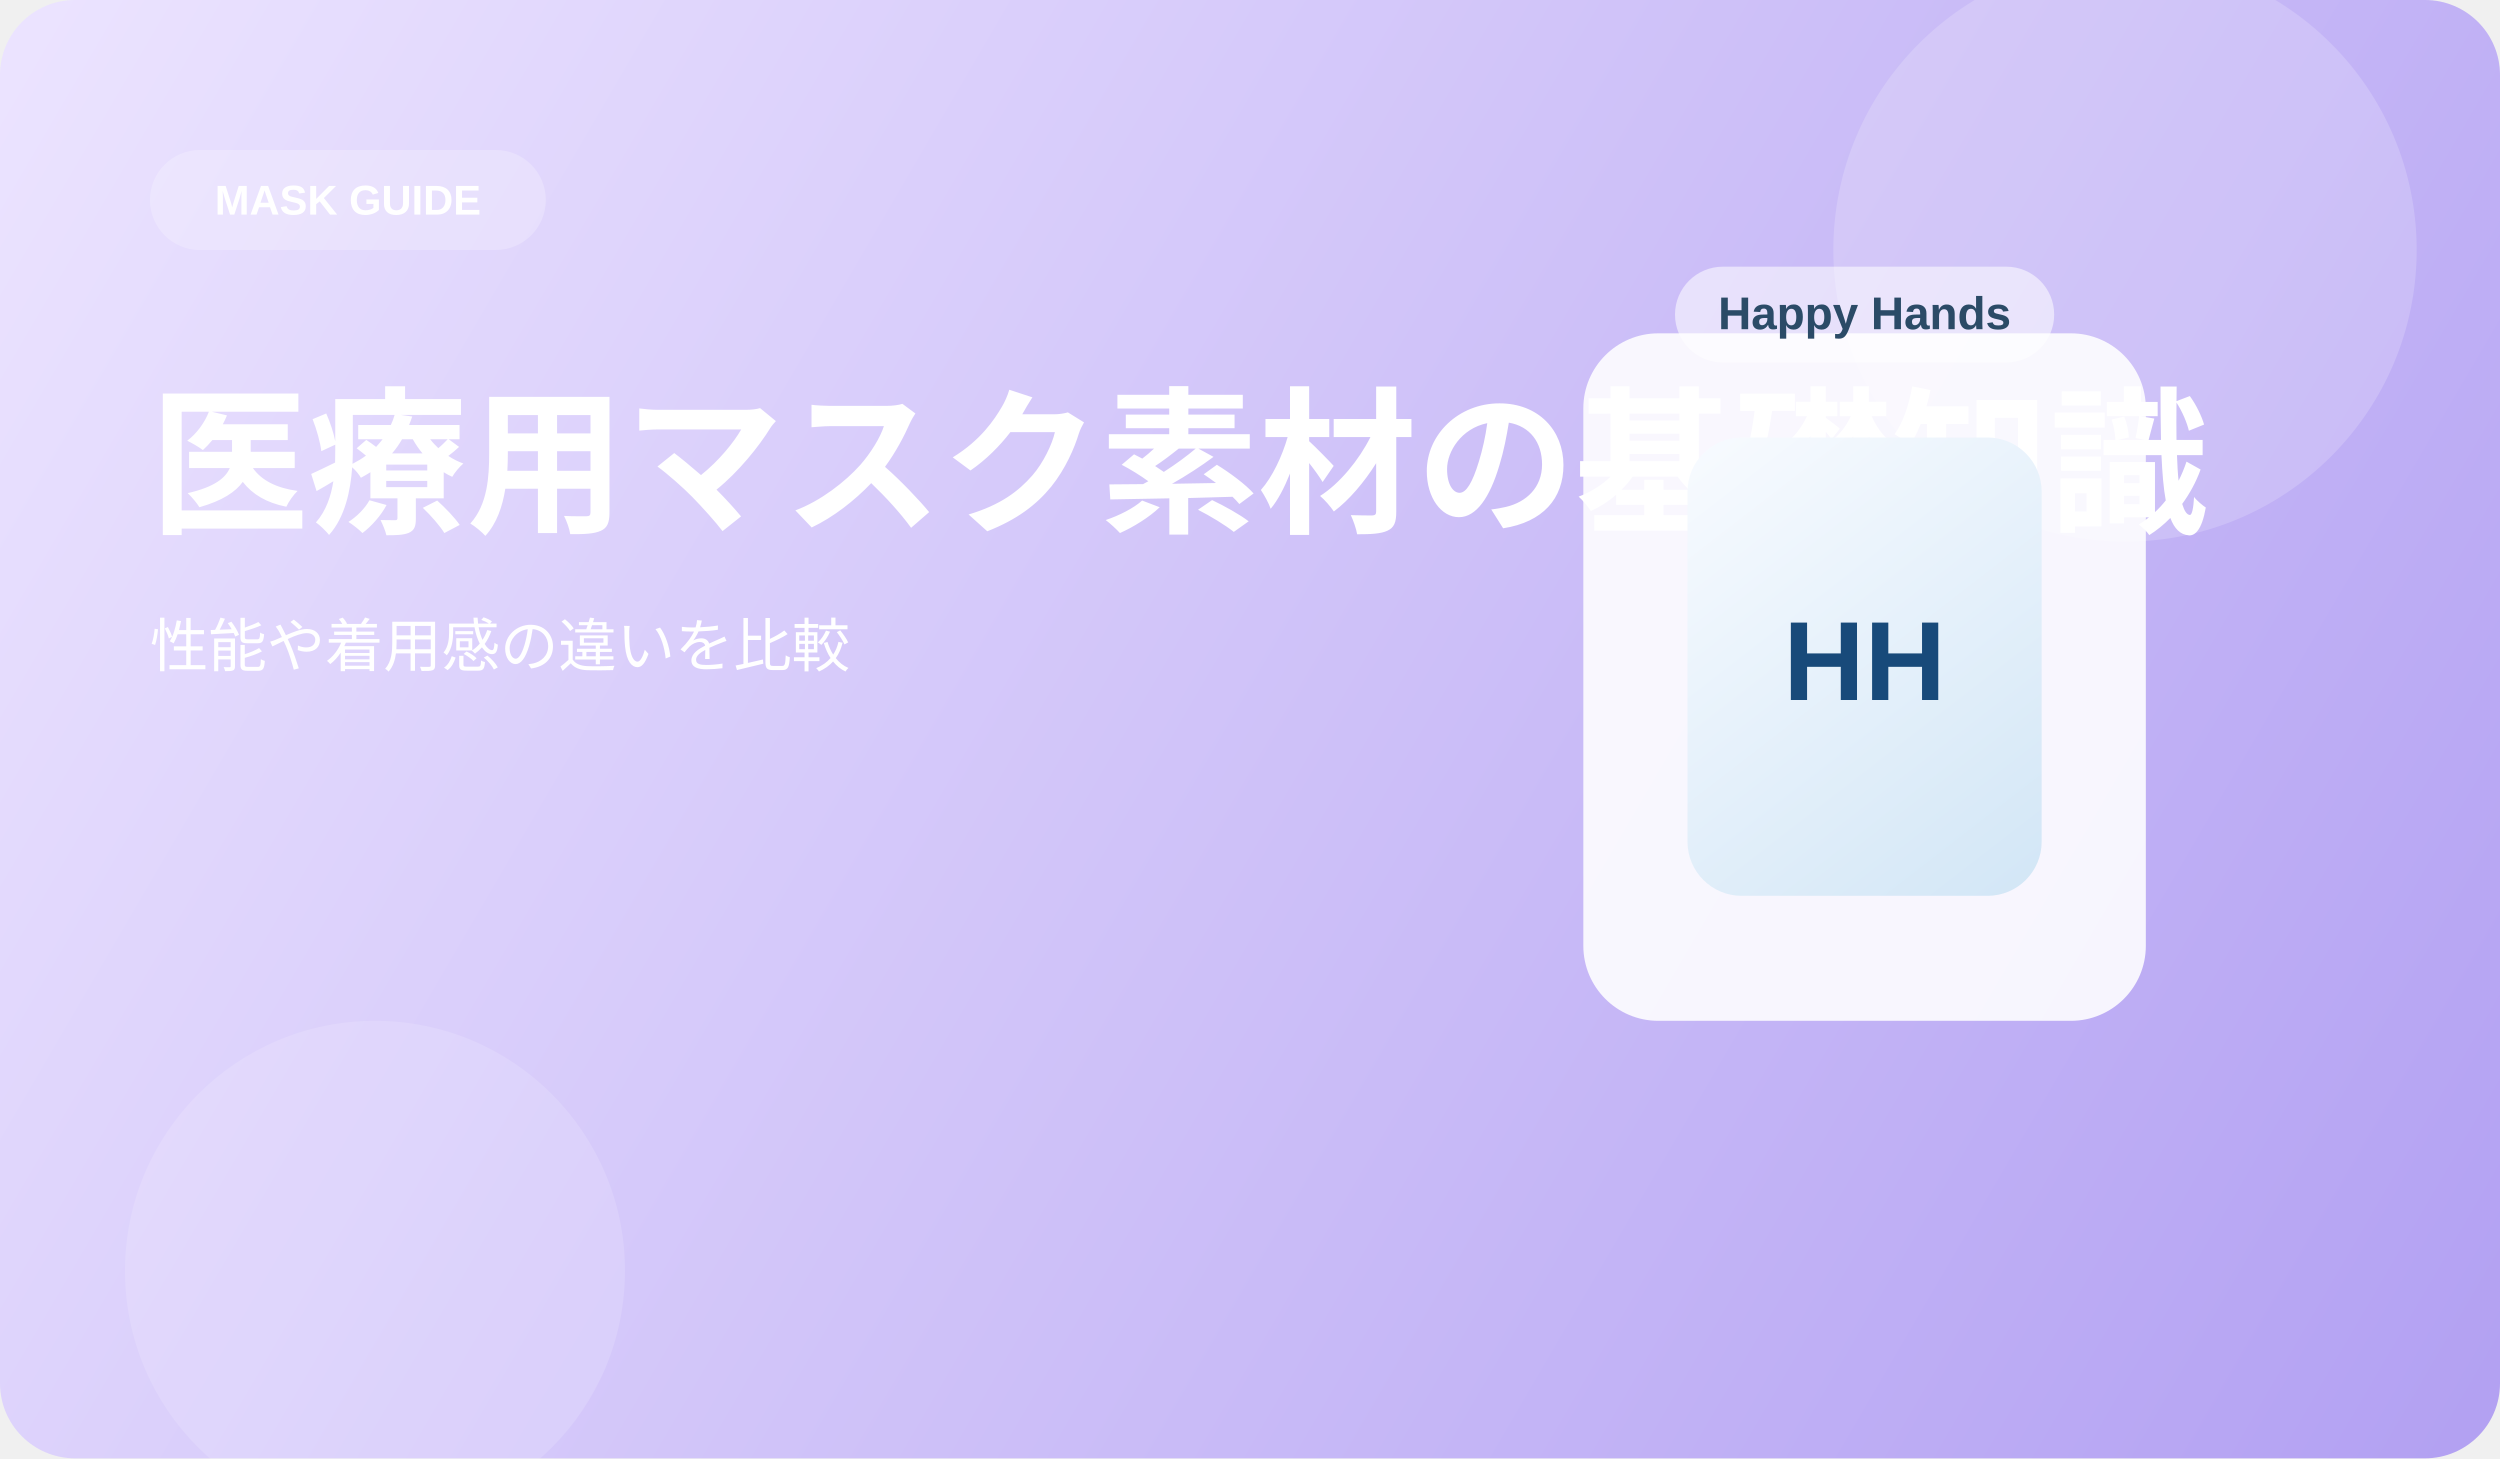
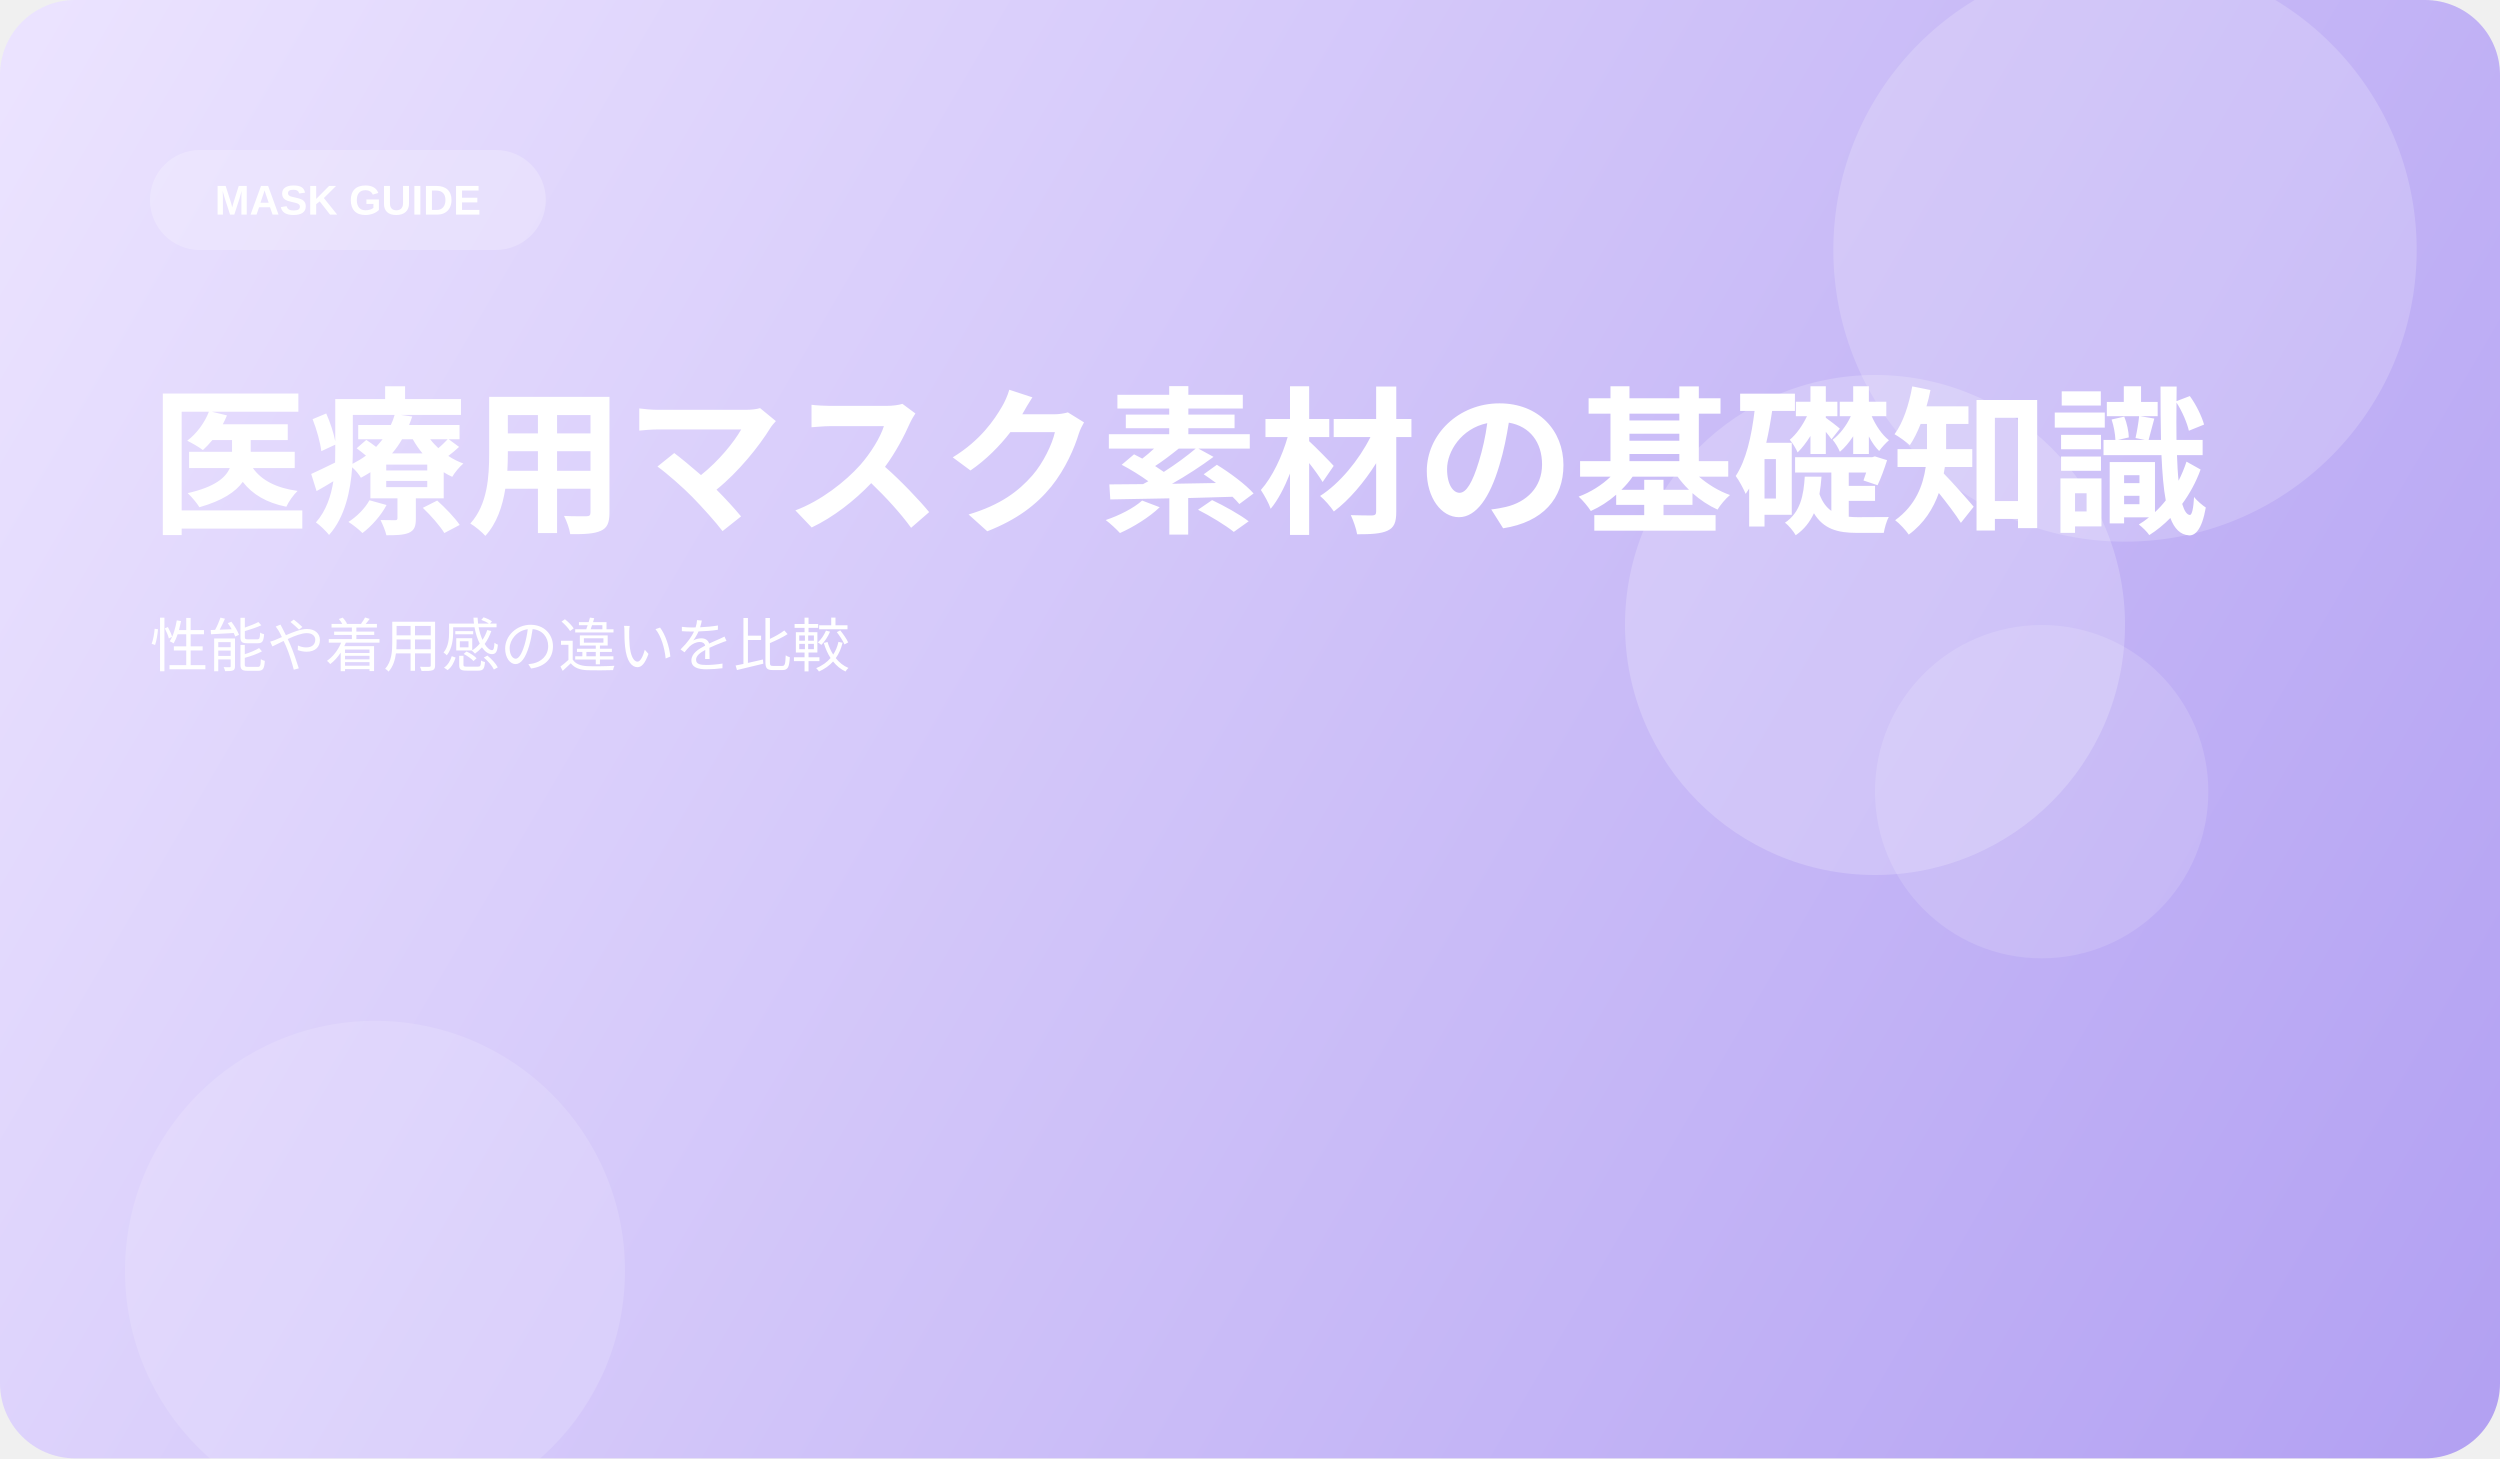
<svg xmlns="http://www.w3.org/2000/svg" width="1200" height="700" viewBox="0 0 1200 700" fill="none">
  <rect width="1200" height="700" rx="36" fill="url(#g)" />
  <circle cx="1020" cy="120" r="140" fill="rgba(255,255,255,0.18)" />
  <circle cx="180" cy="610" r="120" fill="rgba(255,255,255,0.14)" />
  <rect x="72" y="72" width="190" height="48" rx="24" fill="rgba(255,255,255,0.22)" />
  <text x="167" y="103" text-anchor="middle" fill="white" font-size="20" font-family="Arial" font-weight="700">MASK GUIDE</text>
  <text x="72" y="250" fill="white" font-size="76" font-family="Arial" font-weight="800">医療用マスク素材の基礎知識</text>
  <text x="72" y="320" fill="white" font-size="28" font-family="Arial">性能や着用感の違いを比較</text>
-   <rect x="760" y="160" width="270" height="330" rx="36" fill="rgba(255,255,255,0.88)" />
-   <rect x="804" y="128" width="182" height="46" rx="23" fill="rgba(255,255,255,0.55)" />
-   <text x="895" y="158" text-anchor="middle" fill="#2B4B67" font-size="22" font-family="Arial" font-weight="700">Happy Hands</text>
-   <rect x="810" y="210" width="170" height="220" rx="26" fill="url(#p)" />
-   <text x="895" y="336" text-anchor="middle" fill="#184A7A" font-size="54" font-family="Arial" font-weight="800">HH</text>
+   <circle cx="900" cy="300" r="120" fill="rgba(255,255,255,0.20)" />
+   <circle cx="980" cy="380" r="80" fill="rgba(255,255,255,0.14)" />
  <defs>
    <linearGradient id="g" x1="0" y1="0" x2="1200" y2="700" gradientUnits="userSpaceOnUse">
      <stop stop-color="#ece4ff" />
      <stop offset="1" stop-color="#b2a0f2" />
    </linearGradient>
-     <linearGradient id="p" x1="810" y1="210" x2="980" y2="430" gradientUnits="userSpaceOnUse">
-       <stop stop-color="#F8FBFF" />
-       <stop offset="1" stop-color="#D2E6F6" />
-     </linearGradient>
  </defs>
</svg>
